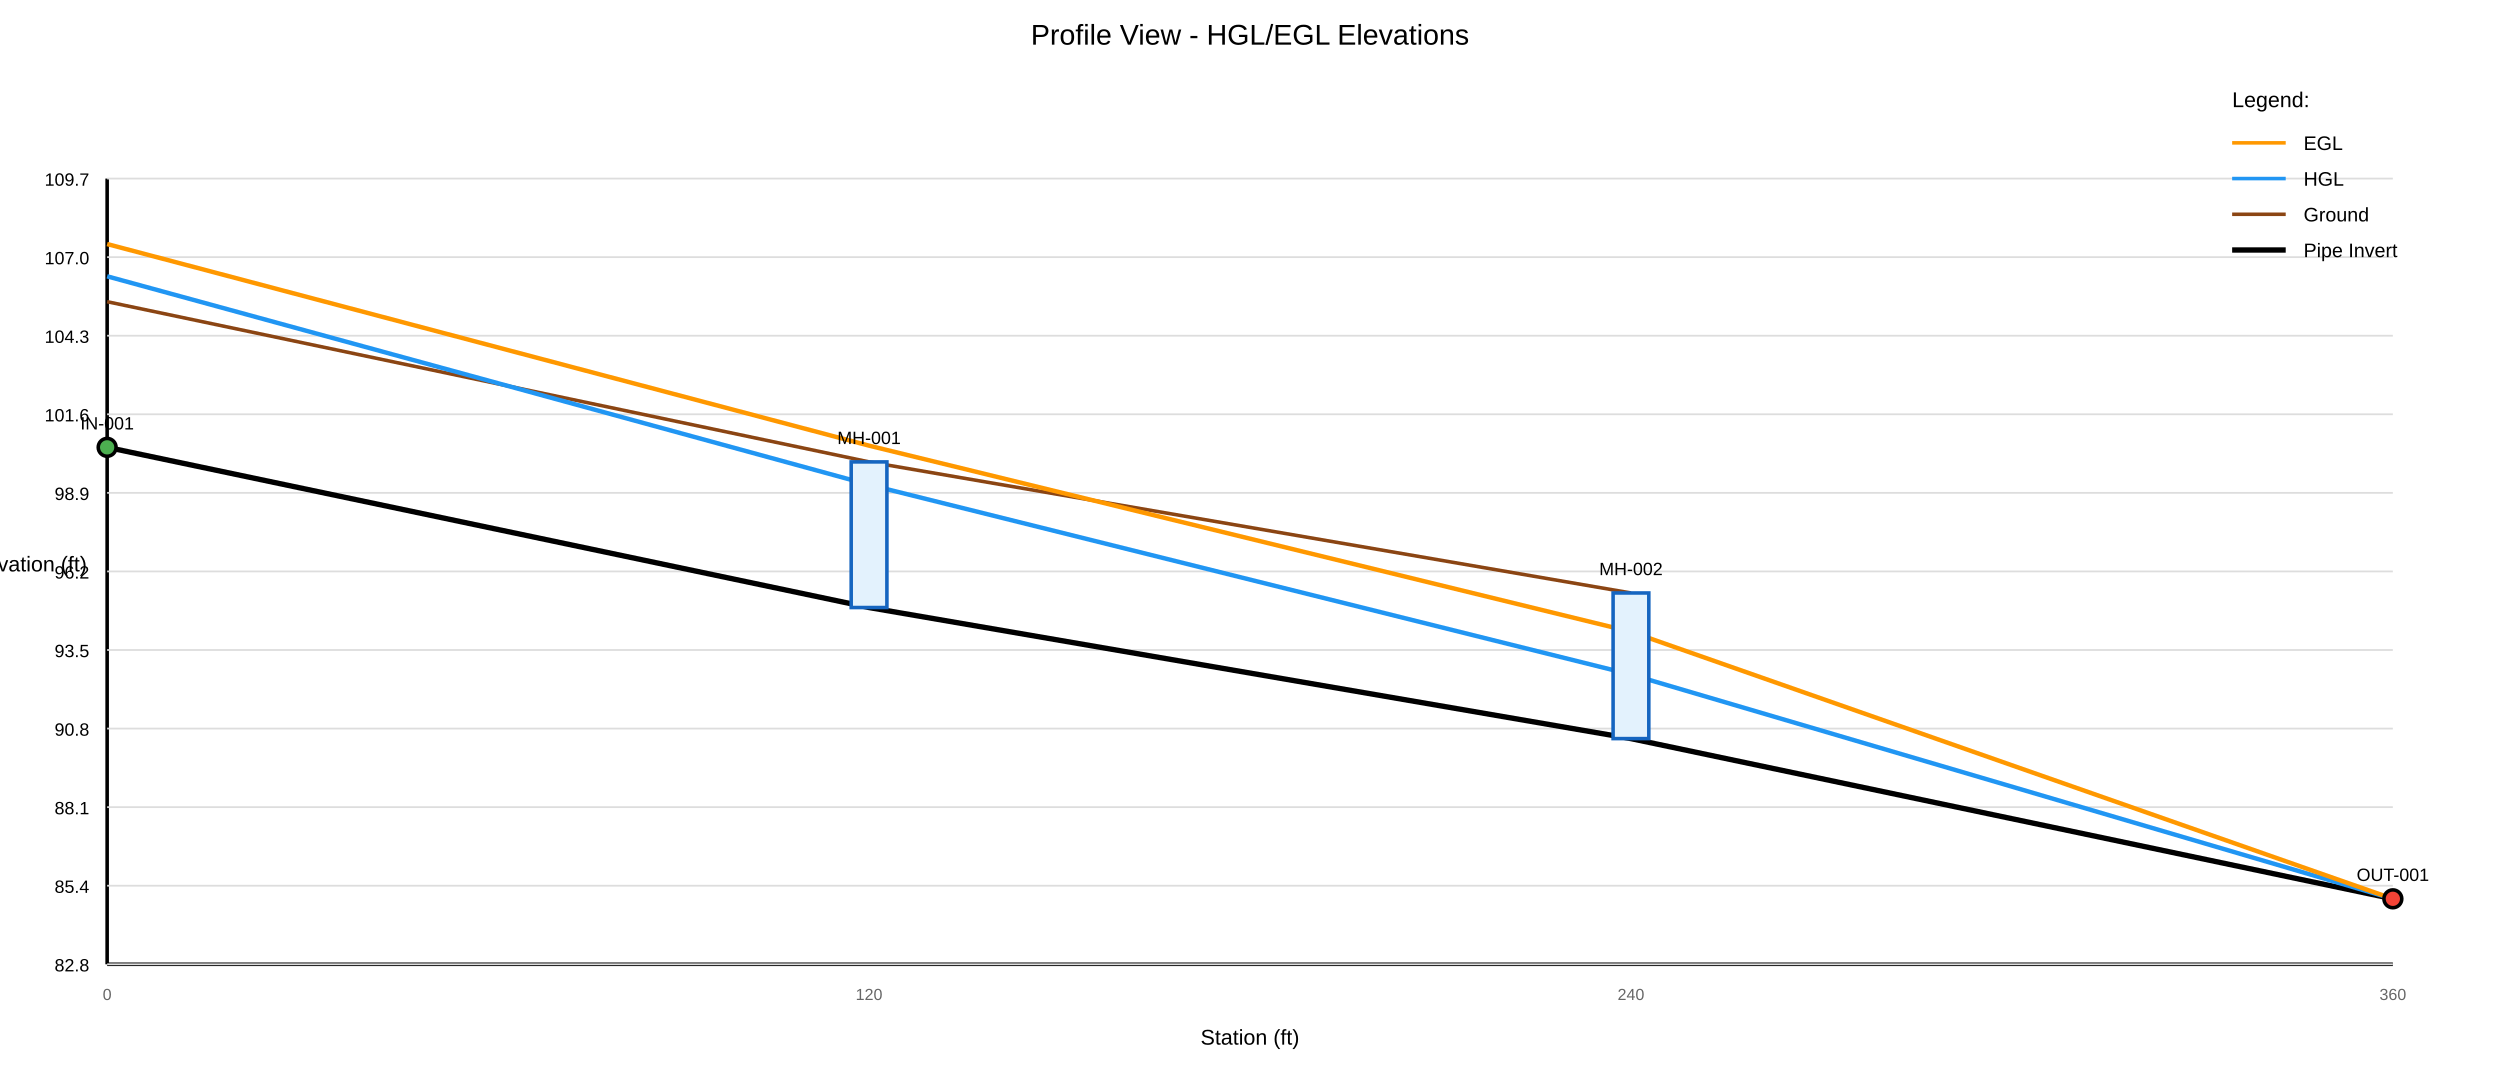
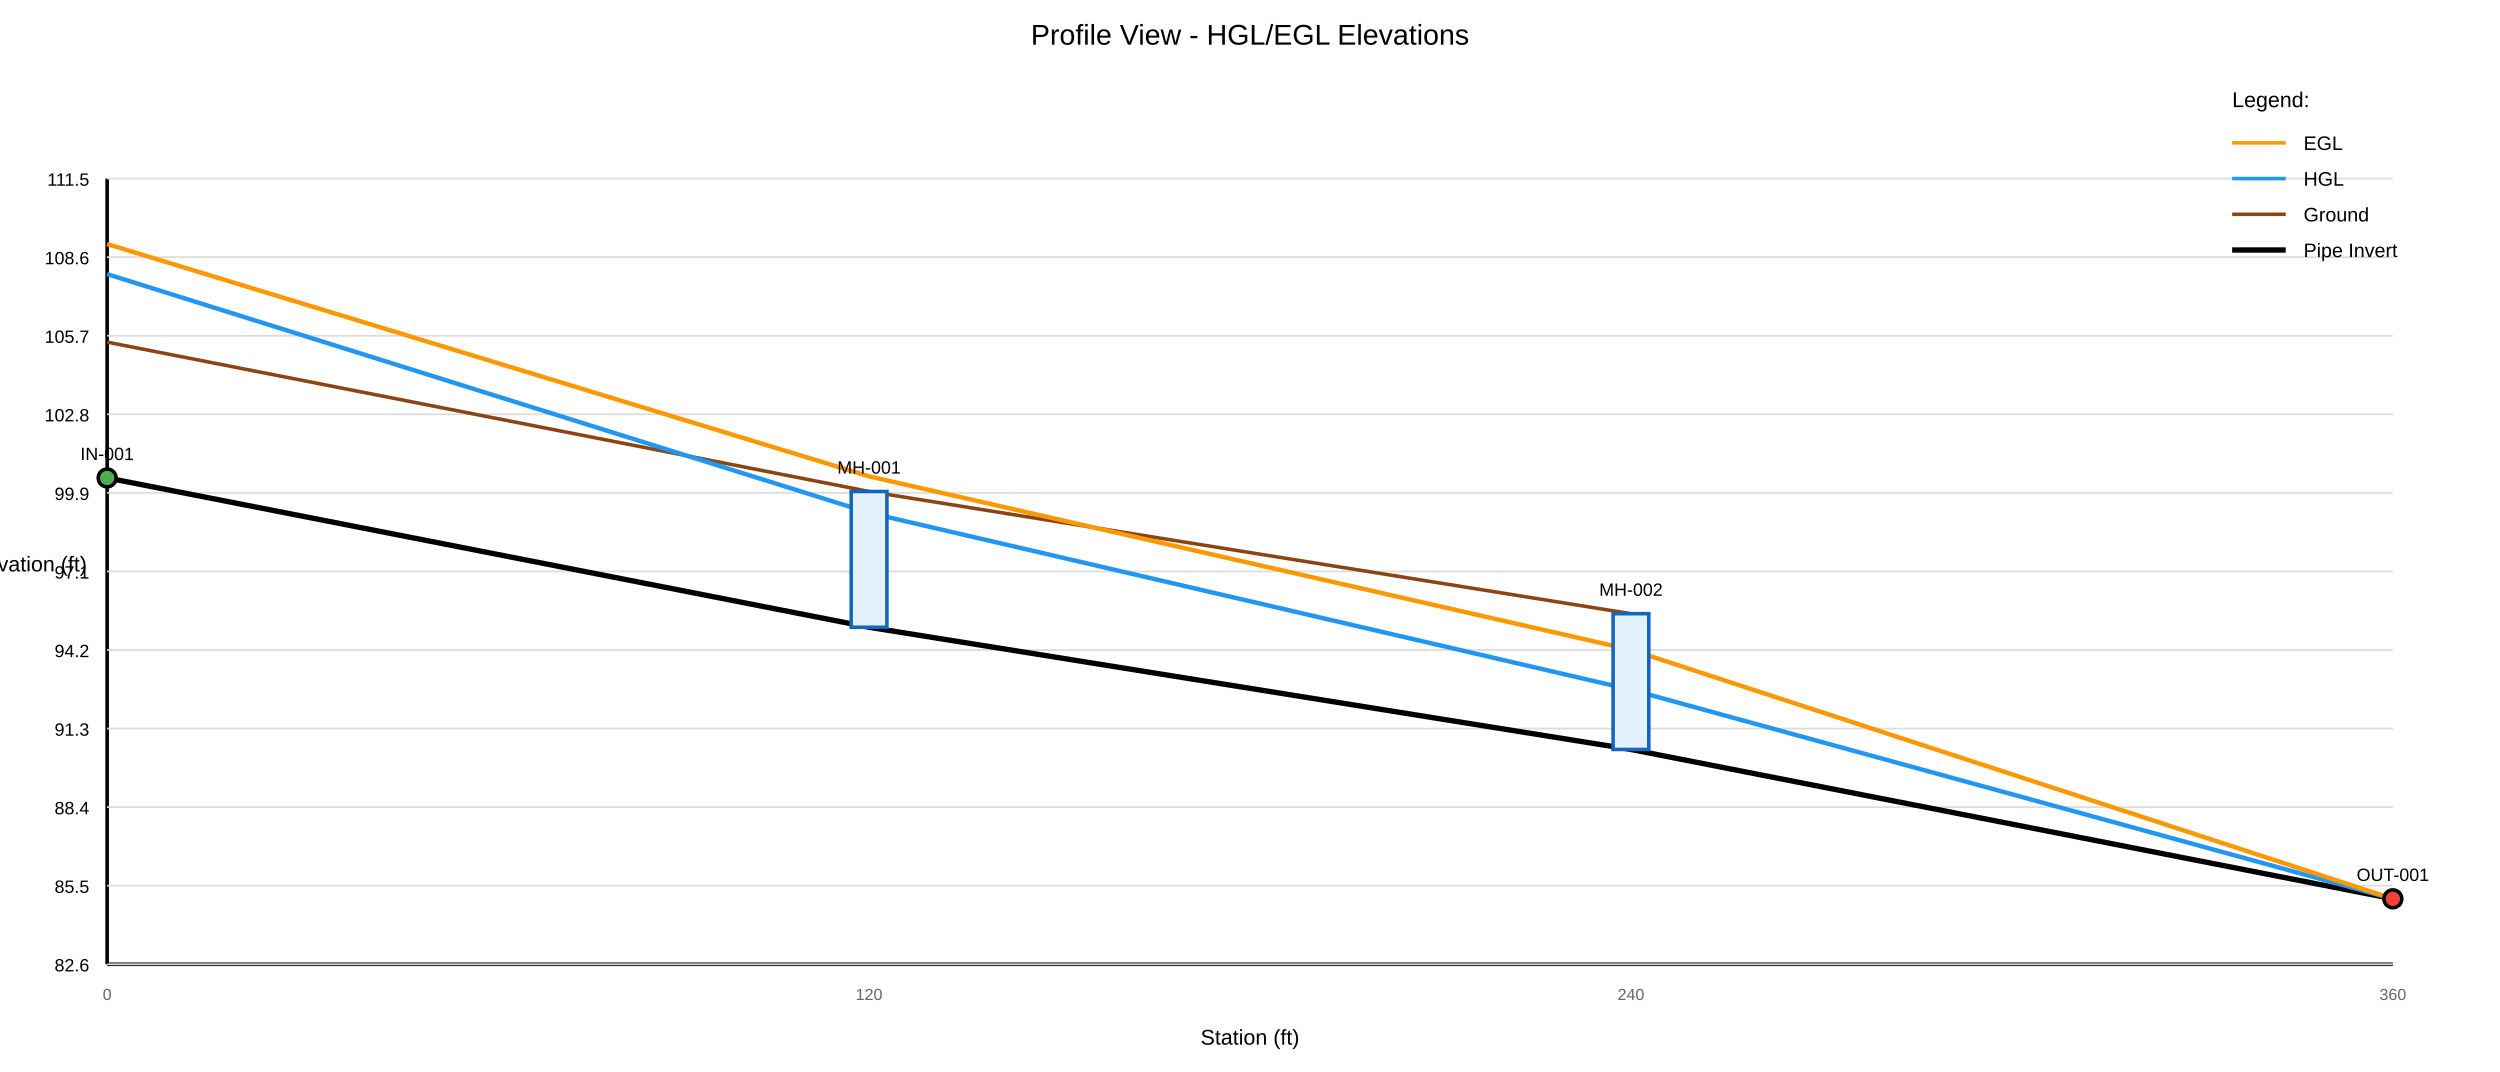
<svg xmlns="http://www.w3.org/2000/svg" width="1400" height="600" viewBox="0 0 1400 600">
  <style>
  .node-label { font: 12px Arial, sans-serif; }
  .inlet { fill: #4CAF50; }
  .junction { fill: #2196F3; }
  .outfall { fill: #F44336; }
  .conduit { stroke: #666; fill: none; }
  .hgl-line { stroke: #2196F3; stroke-width: 2; fill: none; }
  .egl-line { stroke: #FF9800; stroke-width: 2; fill: none; }
  .ground-line { stroke: #8B4513; stroke-width: 2; fill: none; }
  .pipe-line { stroke: #000; stroke-width: 3; fill: none; }
</style>
  <text x="700" y="25" font-size="16" text-anchor="middle" fill="#000" font-family="Arial, sans-serif">Profile View - HGL/EGL Elevations</text>
  <line x1="60" y1="540" x2="1340" y2="540" stroke="#000" stroke-width="2" />
  <line x1="60" y1="540" x2="60" y2="100" stroke="#000" stroke-width="2" />
  <text x="15" y="320" font-size="12" text-anchor="middle" fill="#000" font-family="Arial, sans-serif">Elevation (ft)</text>
  <text x="700" y="585" font-size="12" text-anchor="middle" fill="#000" font-family="Arial, sans-serif">Station (ft)</text>
  <line x1="60" y1="540" x2="1340" y2="540" stroke="#ddd" stroke-width="1" />
-   <text x="50" y="544" font-size="10" text-anchor="end" fill="#000" font-family="Arial, sans-serif">82.8</text>
+   <text x="50" y="544" font-size="10" text-anchor="end" fill="#000" font-family="Arial, sans-serif">82.6</text>
  <line x1="60" y1="496" x2="1340" y2="496" stroke="#ddd" stroke-width="1" />
-   <text x="50" y="500" font-size="10" text-anchor="end" fill="#000" font-family="Arial, sans-serif">85.4</text>
+   <text x="50" y="500" font-size="10" text-anchor="end" fill="#000" font-family="Arial, sans-serif">85.5</text>
  <line x1="60" y1="452" x2="1340" y2="452" stroke="#ddd" stroke-width="1" />
-   <text x="50" y="456" font-size="10" text-anchor="end" fill="#000" font-family="Arial, sans-serif">88.1</text>
+   <text x="50" y="456" font-size="10" text-anchor="end" fill="#000" font-family="Arial, sans-serif">88.4</text>
  <line x1="60" y1="408" x2="1340" y2="408" stroke="#ddd" stroke-width="1" />
-   <text x="50" y="412" font-size="10" text-anchor="end" fill="#000" font-family="Arial, sans-serif">90.8</text>
+   <text x="50" y="412" font-size="10" text-anchor="end" fill="#000" font-family="Arial, sans-serif">91.3</text>
  <line x1="60" y1="364" x2="1340" y2="364" stroke="#ddd" stroke-width="1" />
-   <text x="50" y="368" font-size="10" text-anchor="end" fill="#000" font-family="Arial, sans-serif">93.5</text>
+   <text x="50" y="368" font-size="10" text-anchor="end" fill="#000" font-family="Arial, sans-serif">94.2</text>
  <line x1="60" y1="320" x2="1340" y2="320" stroke="#ddd" stroke-width="1" />
-   <text x="50" y="324" font-size="10" text-anchor="end" fill="#000" font-family="Arial, sans-serif">96.2</text>
+   <text x="50" y="324" font-size="10" text-anchor="end" fill="#000" font-family="Arial, sans-serif">97.1</text>
  <line x1="60" y1="276" x2="1340" y2="276" stroke="#ddd" stroke-width="1" />
-   <text x="50" y="280" font-size="10" text-anchor="end" fill="#000" font-family="Arial, sans-serif">98.9</text>
+   <text x="50" y="280" font-size="10" text-anchor="end" fill="#000" font-family="Arial, sans-serif">99.9</text>
  <line x1="60" y1="232" x2="1340" y2="232" stroke="#ddd" stroke-width="1" />
-   <text x="50" y="236" font-size="10" text-anchor="end" fill="#000" font-family="Arial, sans-serif">101.6</text>
+   <text x="50" y="236" font-size="10" text-anchor="end" fill="#000" font-family="Arial, sans-serif">102.8</text>
  <line x1="60" y1="188" x2="1340" y2="188" stroke="#ddd" stroke-width="1" />
-   <text x="50" y="192" font-size="10" text-anchor="end" fill="#000" font-family="Arial, sans-serif">104.3</text>
+   <text x="50" y="192" font-size="10" text-anchor="end" fill="#000" font-family="Arial, sans-serif">105.7</text>
  <line x1="60" y1="144" x2="1340" y2="144" stroke="#ddd" stroke-width="1" />
-   <text x="50" y="148" font-size="10" text-anchor="end" fill="#000" font-family="Arial, sans-serif">107.0</text>
+   <text x="50" y="148" font-size="10" text-anchor="end" fill="#000" font-family="Arial, sans-serif">108.6</text>
  <line x1="60" y1="100" x2="1340" y2="100" stroke="#ddd" stroke-width="1" />
-   <text x="50" y="104" font-size="10" text-anchor="end" fill="#000" font-family="Arial, sans-serif">109.7</text>
-   <polyline points="60,250.509 486.667,340.221 913.333,413.621 1340,503.333" fill="none" stroke="#000" stroke-width="3" />
-   <polyline points="60,168.953 486.667,258.665 913.333,332.065" fill="none" stroke="#8B4513" stroke-width="2" />
-   <polyline points="60,154.736 486.667,271.463 913.333,377.738 1340,503.333" fill="none" stroke="#2196F3" stroke-width="2.5" />
-   <polyline points="60,136.667 486.667,249.567 913.333,353.79 1340,503.333" fill="none" stroke="#FF9800" stroke-width="2.5" />
-   <circle cx="60" cy="250.509" r="5" fill="#4CAF50" stroke="#000" stroke-width="2" />
-   <text x="60" y="240.509" font-size="10" text-anchor="middle" fill="#000" font-family="Arial, sans-serif">IN-001</text>
+   <text x="50" y="104" font-size="10" text-anchor="end" fill="#000" font-family="Arial, sans-serif">111.5</text>
+   <polyline points="60,267.635 486.667,351.27 913.333,419.699 1340,503.333" fill="none" stroke="#000" stroke-width="3" />
+   <polyline points="60,191.604 486.667,275.238 913.333,343.667" fill="none" stroke="#8B4513" stroke-width="2" />
+   <polyline points="60,153.512 486.667,287.17 913.333,386.245 1340,503.333" fill="none" stroke="#2196F3" stroke-width="2.5" />
+   <polyline points="60,136.667 486.667,266.757 913.333,363.92 1340,503.333" fill="none" stroke="#FF9800" stroke-width="2.5" />
+   <circle cx="60" cy="267.635" r="5" fill="#4CAF50" stroke="#000" stroke-width="2" />
+   <text x="60" y="257.635" font-size="10" text-anchor="middle" fill="#000" font-family="Arial, sans-serif">IN-001</text>
  <text x="60" y="560" font-size="9" text-anchor="middle" fill="#666" font-family="Arial, sans-serif">0</text>
-   <rect x="476.667" y="258.665" width="20" height="81.556" fill="#E3F2FD" stroke="#1565C0" stroke-width="2" />
-   <text x="486.667" y="248.665" font-size="10" text-anchor="middle" fill="#000" font-family="Arial, sans-serif">MH-001</text>
+   <rect x="476.667" y="275.238" width="20" height="76.032" fill="#E3F2FD" stroke="#1565C0" stroke-width="2" />
+   <text x="486.667" y="265.238" font-size="10" text-anchor="middle" fill="#000" font-family="Arial, sans-serif">MH-001</text>
  <text x="486.667" y="560" font-size="9" text-anchor="middle" fill="#666" font-family="Arial, sans-serif">120</text>
-   <rect x="903.333" y="332.065" width="20" height="81.556" fill="#E3F2FD" stroke="#1565C0" stroke-width="2" />
-   <text x="913.333" y="322.065" font-size="10" text-anchor="middle" fill="#000" font-family="Arial, sans-serif">MH-002</text>
+   <rect x="903.333" y="343.667" width="20" height="76.032" fill="#E3F2FD" stroke="#1565C0" stroke-width="2" />
+   <text x="913.333" y="333.667" font-size="10" text-anchor="middle" fill="#000" font-family="Arial, sans-serif">MH-002</text>
  <text x="913.333" y="560" font-size="9" text-anchor="middle" fill="#666" font-family="Arial, sans-serif">240</text>
  <circle cx="1340" cy="503.333" r="5" fill="#F44336" stroke="#000" stroke-width="2" />
  <text x="1340" y="493.333" font-size="10" text-anchor="middle" fill="#000" font-family="Arial, sans-serif">OUT-001</text>
  <text x="1340" y="560" font-size="9" text-anchor="middle" fill="#666" font-family="Arial, sans-serif">360</text>
  <text x="1250" y="60" font-size="12" text-anchor="start" fill="#000" font-family="Arial, sans-serif">Legend:</text>
  <line x1="1250" y1="80" x2="1280" y2="80" stroke="#FF9800" stroke-width="2" />
  <text x="1290" y="84" font-size="11" text-anchor="start" fill="#000" font-family="Arial, sans-serif">EGL</text>
  <line x1="1250" y1="100" x2="1280" y2="100" stroke="#2196F3" stroke-width="2" />
  <text x="1290" y="104" font-size="11" text-anchor="start" fill="#000" font-family="Arial, sans-serif">HGL</text>
  <line x1="1250" y1="120" x2="1280" y2="120" stroke="#8B4513" stroke-width="2" />
  <text x="1290" y="124" font-size="11" text-anchor="start" fill="#000" font-family="Arial, sans-serif">Ground</text>
  <line x1="1250" y1="140" x2="1280" y2="140" stroke="#000" stroke-width="3" />
  <text x="1290" y="144" font-size="11" text-anchor="start" fill="#000" font-family="Arial, sans-serif">Pipe Invert</text>
</svg>
